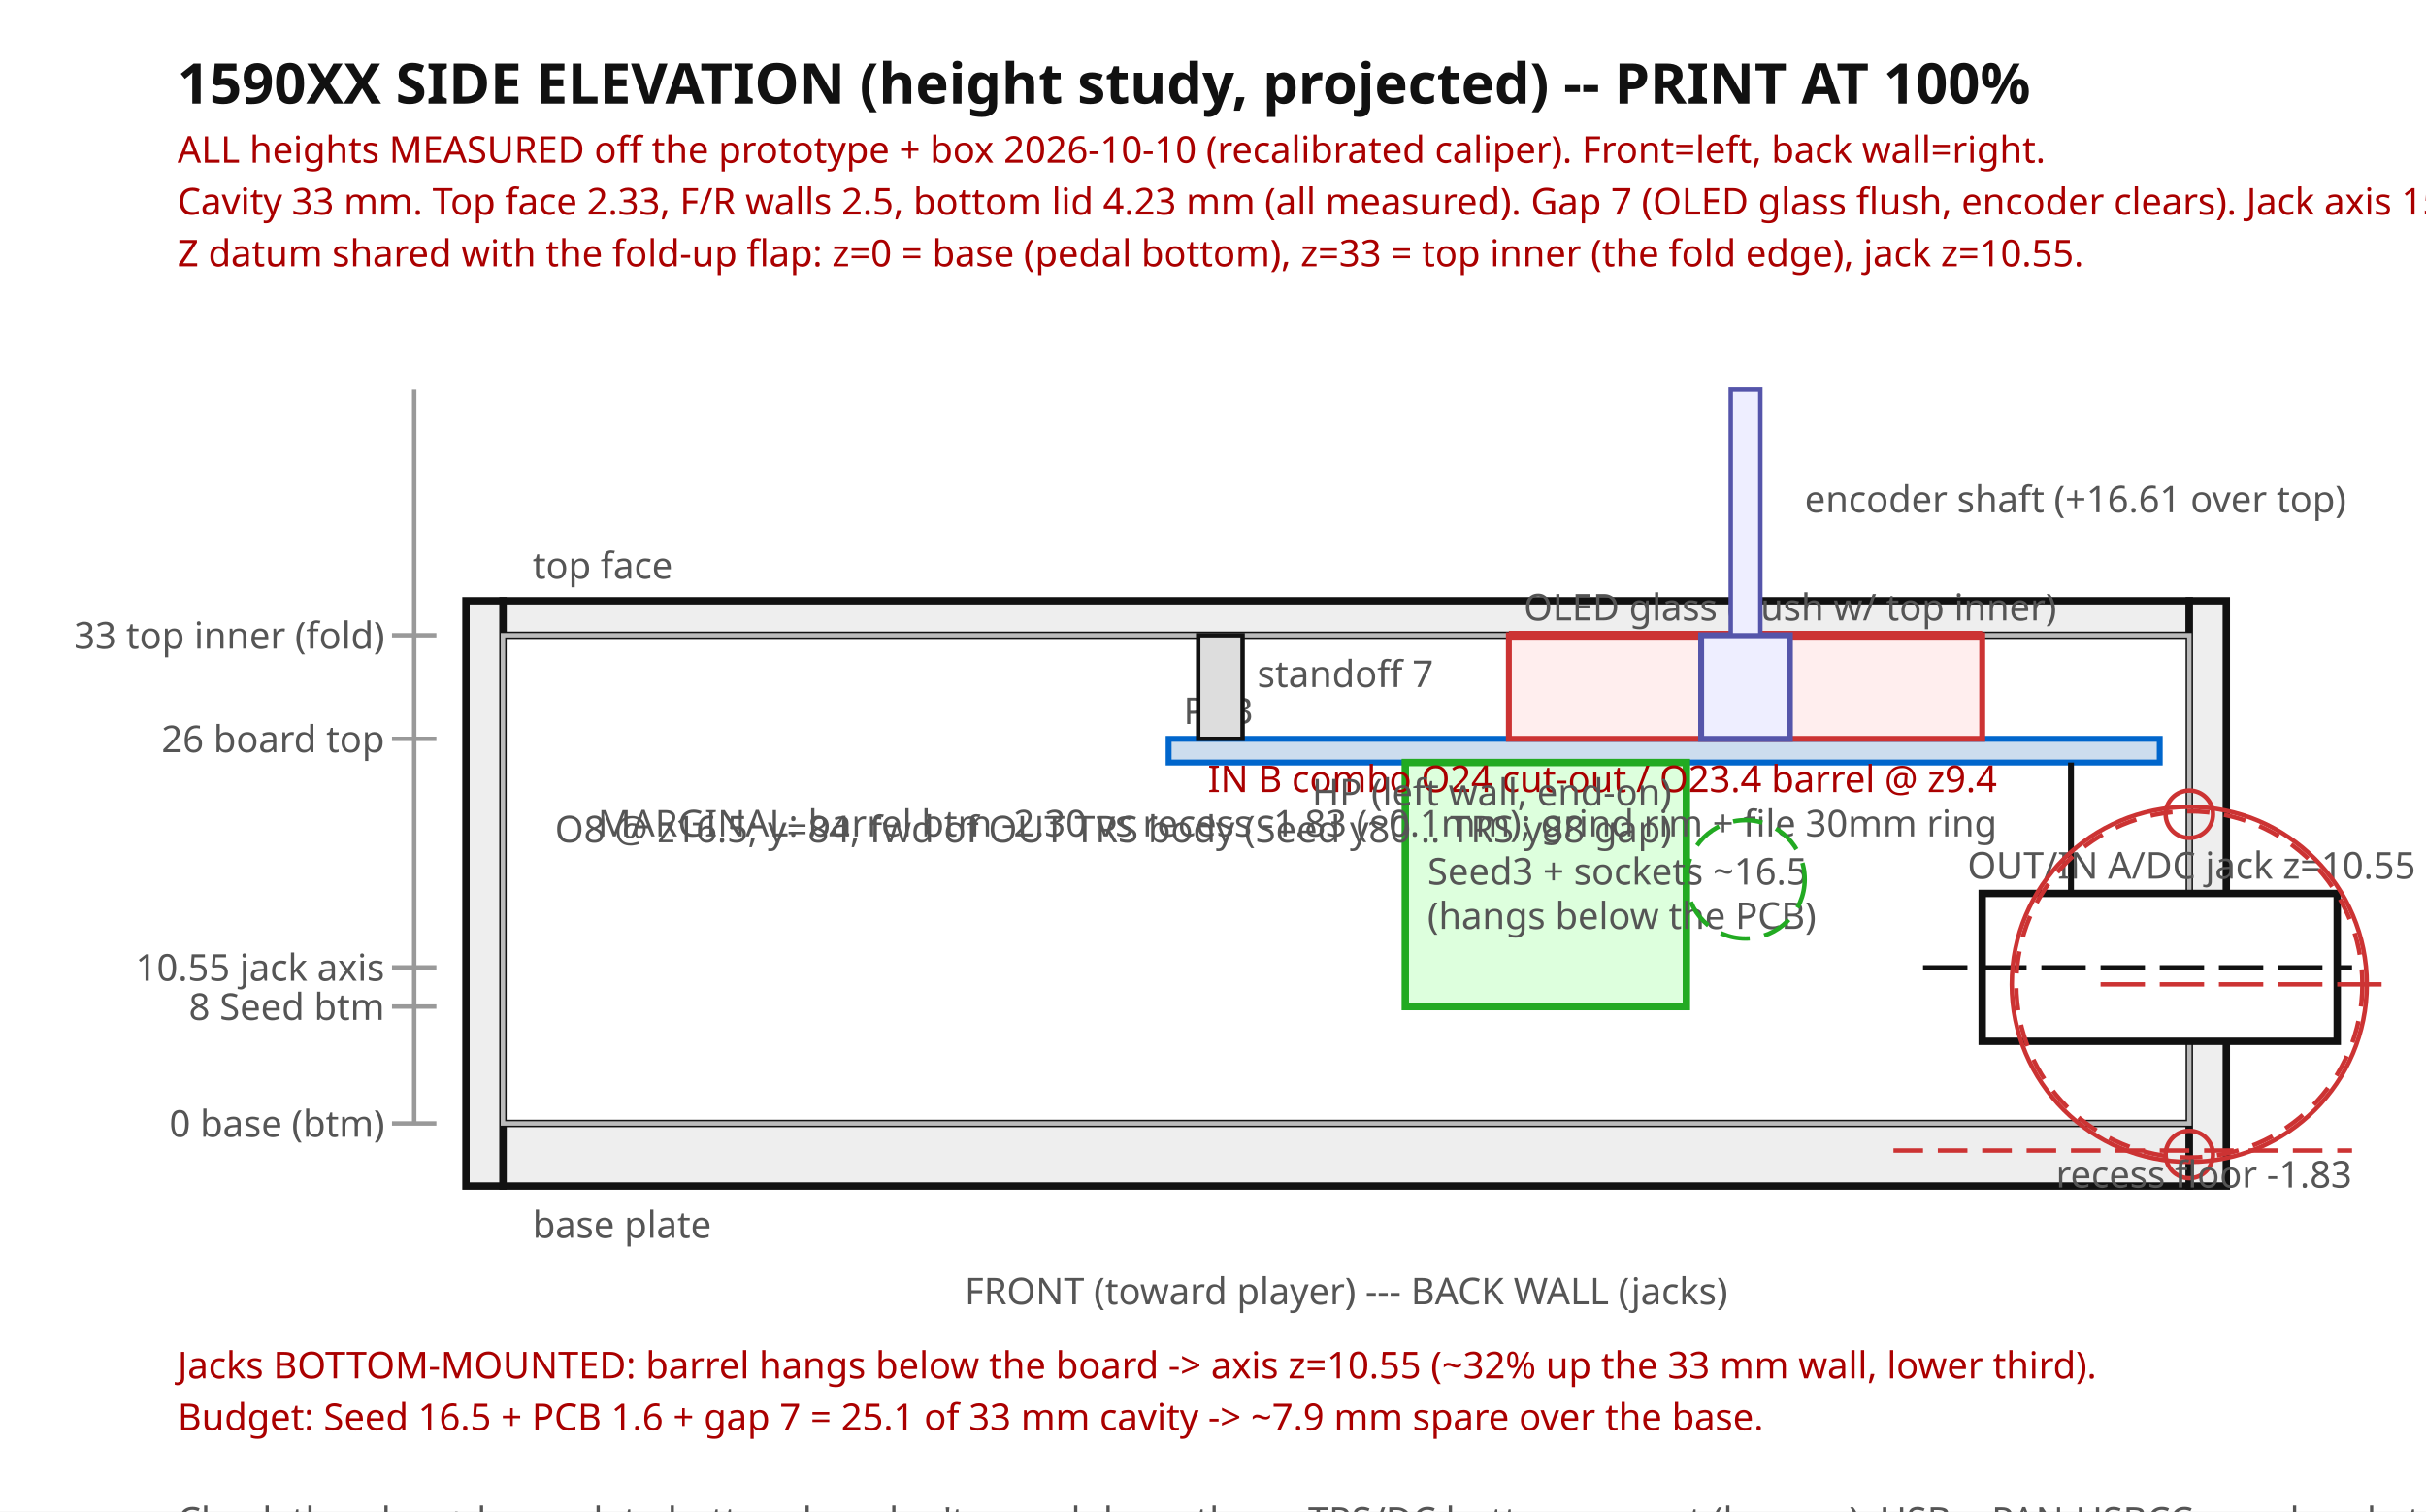
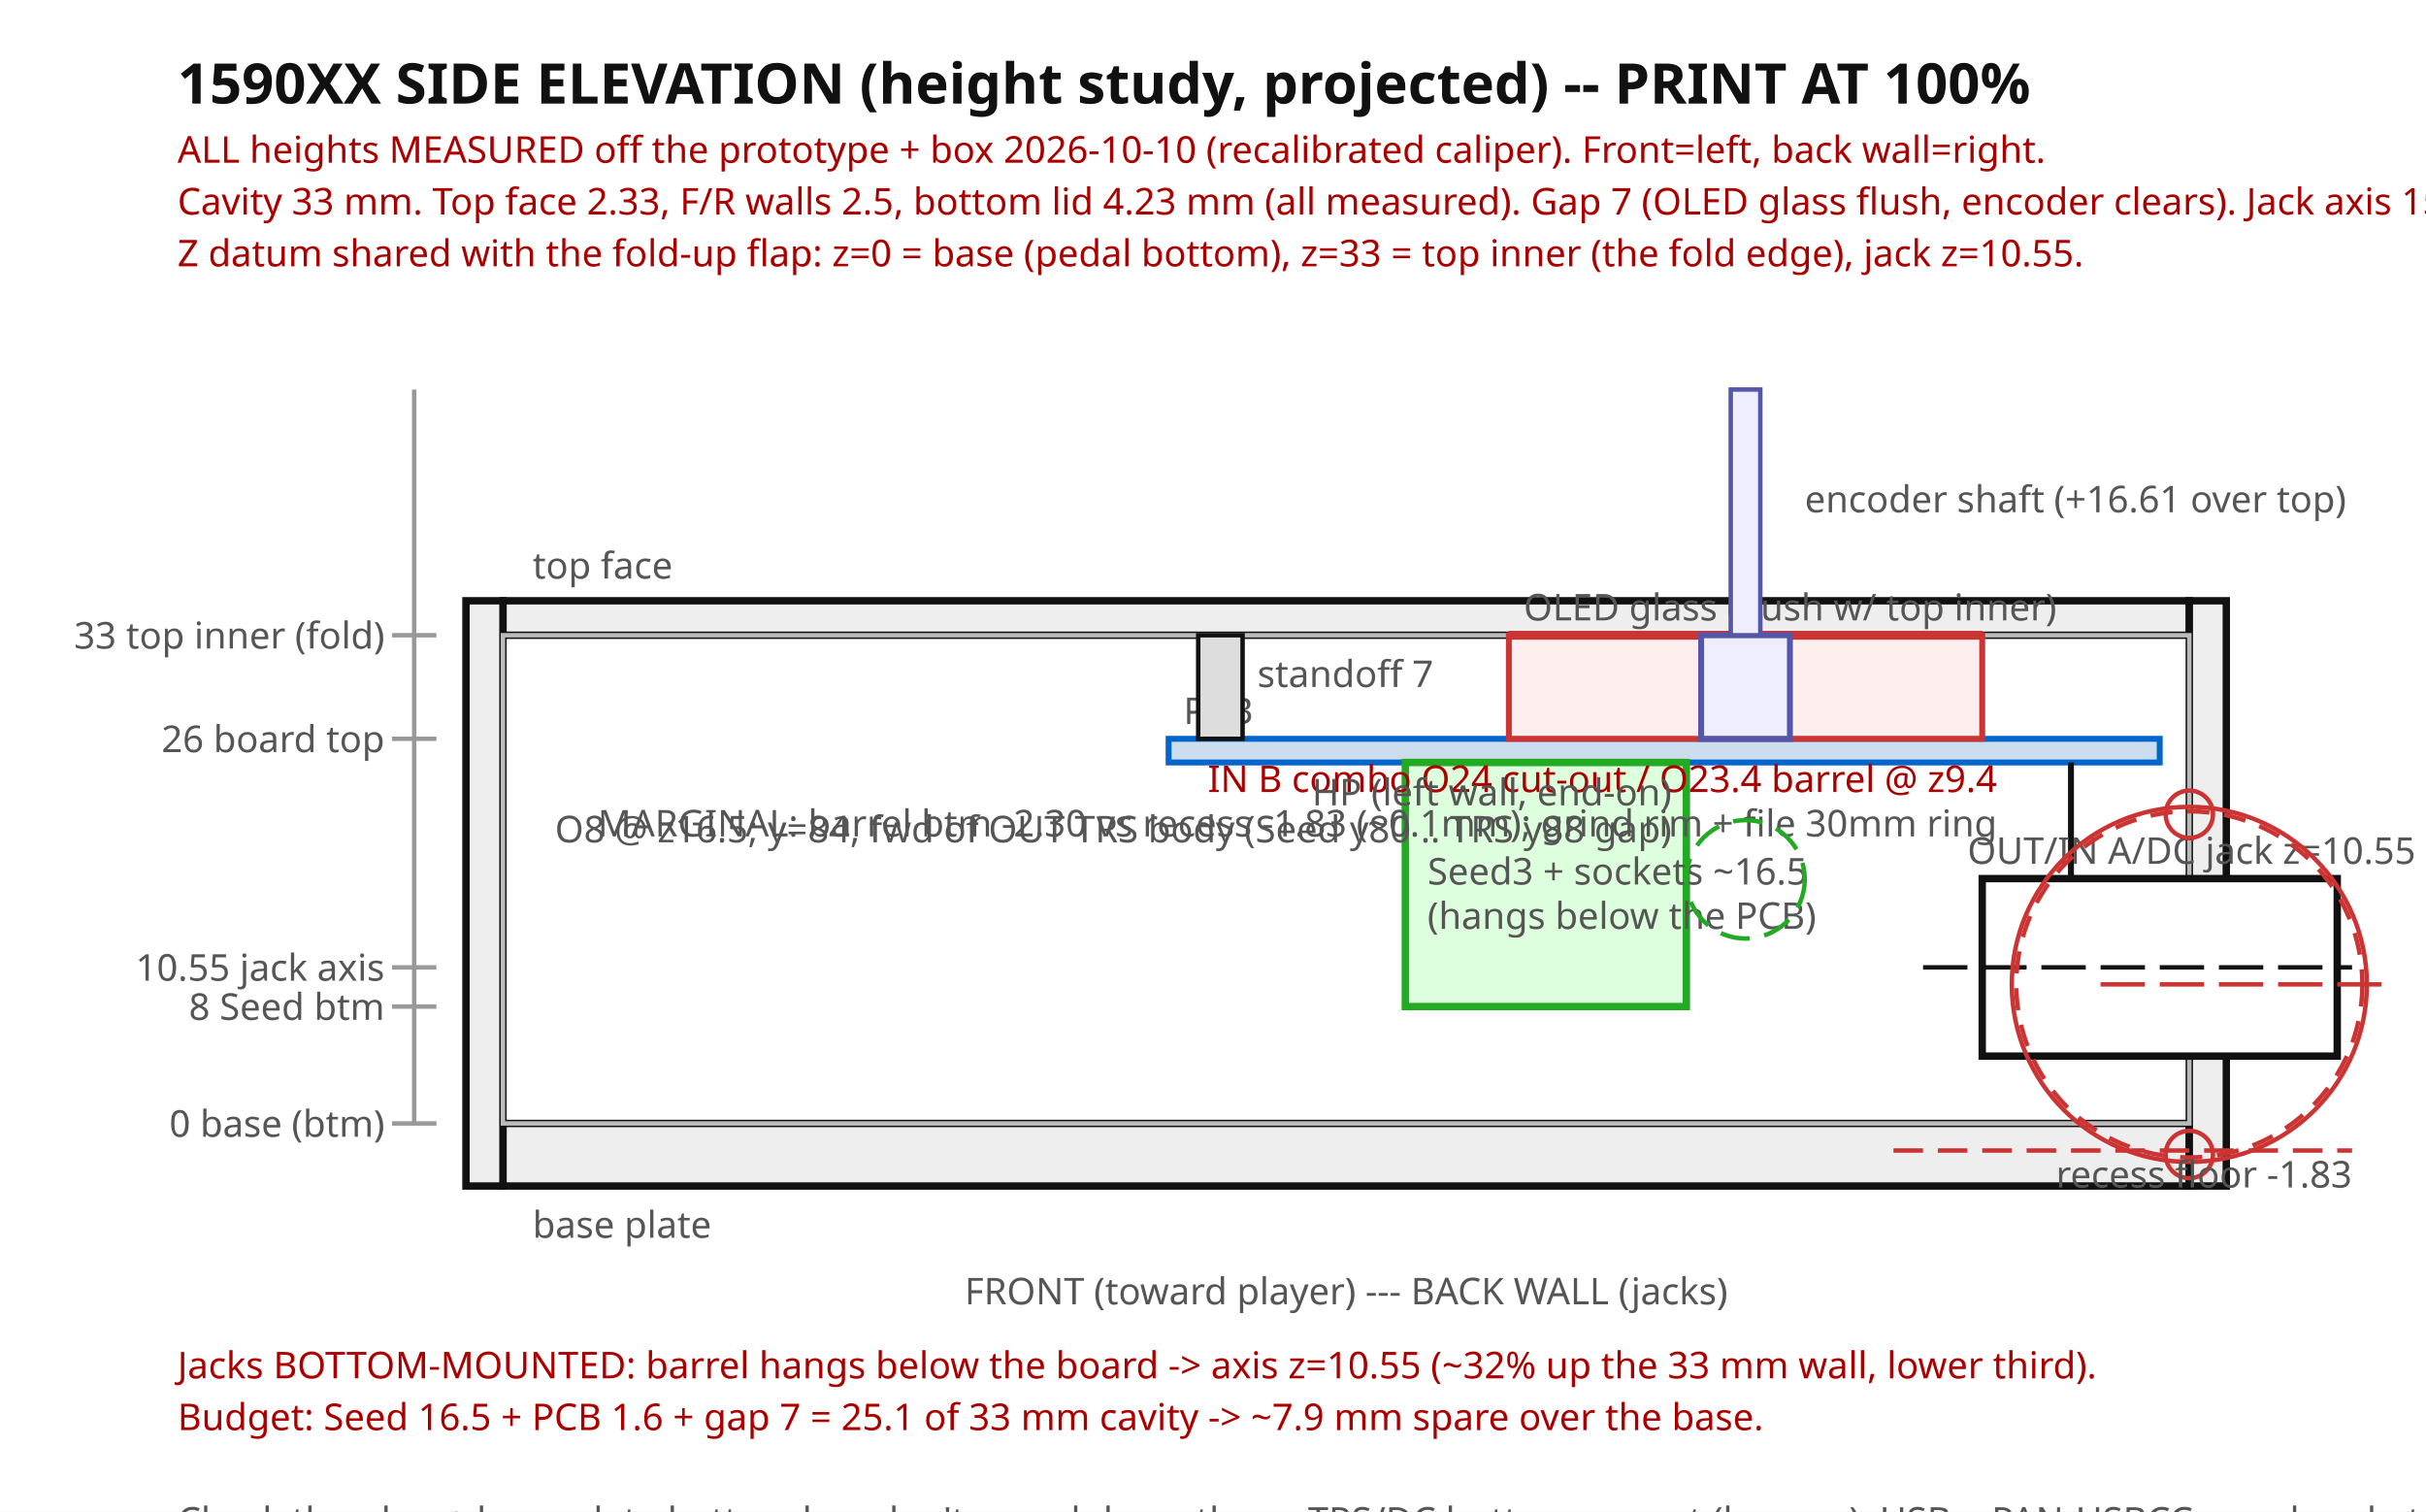
<svg xmlns="http://www.w3.org/2000/svg" width="164.0mm" height="102.17mm" viewBox="0 0 164.0 102.17">
  <style>text{font-family:sans-serif;fill:#111}.lbl{font-size:3px}.dim{font-size:2.5px;fill:#555}.ttl{font-size:3.8px;font-weight:bold}.note{font-size:2.5px;fill:#a00}</style>
  <rect x="0" y="0" width="164.0" height="102.17" fill="#fff" />
  <text x="12.00" y="7.00" class="ttl" text-anchor="start">1590XX SIDE ELEVATION (height study, projected) -- PRINT AT 100%</text>
  <text x="12.00" y="11.00" class="note" text-anchor="start">ALL heights MEASURED off the prototype + box 2026-10-10 (recalibrated caliper). Front=left, back wall=right.</text>
  <text x="12.00" y="14.50" class="note" text-anchor="start">Cavity 33 mm. Top face 2.33, F/R walls 2.5, bottom lid 4.23 mm (all measured). Gap 7 (OLED glass flush, encoder clears). Jack axis 15.45 below the board.</text>
  <text x="12.00" y="18.00" class="note" text-anchor="start">Z datum shared with the fold-up flap: z=0 = base (pedal bottom), z=33 = top inner (the fold edge), jack z=10.55.</text>
  <rect x="34.00" y="75.94" width="114.00" height="4.23" fill="#eee" stroke="#111" stroke-width="0.5" />
  <rect x="34.00" y="40.61" width="114.00" height="2.33" fill="#eee" stroke="#111" stroke-width="0.5" />
  <rect x="148.00" y="40.61" width="2.50" height="39.56" fill="#eee" stroke="#111" stroke-width="0.5" />
  <rect x="31.50" y="40.61" width="2.50" height="39.56" fill="#eee" stroke="#111" stroke-width="0.5" />
  <rect x="34.00" y="42.94" width="114.00" height="33.00" fill="none" stroke="#bbb" stroke-width="0.3" />
  <text x="36.00" y="39.11" class="dim" text-anchor="start">top face</text>
  <text x="36.00" y="83.67" class="dim" text-anchor="start">base plate</text>
  <text x="91.00" y="88.17" class="dim" text-anchor="middle">FRONT (toward player)   ---   BACK WALL (jacks)</text>
  <rect x="79.00" y="49.94" width="67.00" height="1.60" fill="#cde" stroke="#06c" stroke-width="0.4" />
  <text x="80.00" y="48.94" class="dim" text-anchor="start">PCB</text>
  <rect x="81.00" y="42.94" width="3.00" height="7.00" fill="#ddd" stroke="#111" stroke-width="0.3" />
  <text x="85.00" y="46.44" class="dim" text-anchor="start">standoff 7</text>
  <rect x="95.00" y="51.54" width="19.00" height="16.50" fill="#dfd" stroke="#2a2" stroke-width="0.5" />
  <text x="96.50" y="59.79" class="dim" text-anchor="start">Seed3 + sockets ~16.5</text>
  <text x="96.50" y="62.79" class="dim" text-anchor="start">(hangs below the PCB)</text>
  <rect x="102.00" y="42.94" width="32.00" height="7.00" fill="#fee" stroke="#c33" stroke-width="0.4" />
  <line x1="102.00" y1="42.94" x2="134.00" y2="42.94" stroke="#c33" stroke-width="0.6" />
  <text x="103.00" y="41.94" class="dim" text-anchor="start">OLED glass (flush w/ top inner)</text>
  <rect x="115.00" y="42.94" width="6.00" height="7.00" fill="#eef" stroke="#55a" stroke-width="0.4" />
  <rect x="117.00" y="26.33" width="2.00" height="16.61" fill="#eef" stroke="#55a" stroke-width="0.3" />
  <text x="122.00" y="34.63" class="dim" text-anchor="start">encoder shaft (+16.61 over top)</text>
-   <line x1="140.00" y1="51.54" x2="140.00" y2="60.39" stroke="#111" stroke-width="0.4" />
-   <rect x="134.00" y="60.39" width="24.00" height="10.00" fill="#fff" stroke="#111" stroke-width="0.5" />
+   <line x1="140.00" y1="51.54" x2="140.00" y2="59.39" stroke="#111" stroke-width="0.4" />
+   <rect x="134.00" y="59.39" width="24.00" height="12.00" fill="#fff" stroke="#111" stroke-width="0.5" />
  <line x1="130.00" y1="65.39" x2="159.00" y2="65.39" stroke="#111" stroke-width="0.3" stroke-dasharray="3 1" />
-   <text x="133.00" y="59.39" class="dim" text-anchor="start">OUT/IN A/DC jack z=10.55</text>
+   <text x="133.00" y="58.39" class="dim" text-anchor="start">OUT/IN A/DC jack z=10.55</text>
  <circle cx="148.00" cy="66.54" r="12.00" fill="none" stroke="#c33" stroke-width="0.3" />
  <circle cx="148.00" cy="66.54" r="11.70" fill="none" stroke="#c33" stroke-width="0.3" stroke-dasharray="1.5 1" />
  <circle cx="148.00" cy="55.04" r="1.60" fill="none" stroke="#c33" stroke-width="0.3" />
  <circle cx="148.00" cy="78.04" r="1.60" fill="none" stroke="#c33" stroke-width="0.3" />
  <line x1="142.00" y1="66.54" x2="161.00" y2="66.54" stroke="#c33" stroke-width="0.3" stroke-dasharray="3 1" />
  <line x1="128.00" y1="77.77" x2="159.00" y2="77.77" stroke="#c33" stroke-width="0.3" stroke-dasharray="2 1" />
  <text x="159.00" y="80.27" class="dim" text-anchor="end">recess floor -1.83</text>
  <text x="135.00" y="53.54" class="note" text-anchor="end">IN B combo O24 cut-out / O23.4 barrel @ z9.4</text>
  <text x="135.00" y="56.54" class="dim" text-anchor="end">MARGINAL: barrel btm -2.30 vs recess -1.83 (~0.1mm); grind rim + file 30mm ring</text>
  <circle cx="118.00" cy="59.44" r="4.00" fill="none" stroke="#2a2" stroke-width="0.3" stroke-dasharray="2 1" />
  <text x="113.00" y="54.44" class="dim" text-anchor="end">HP (left wall, end-on)</text>
  <text x="113.00" y="56.94" class="dim" text-anchor="end">O8 @ z16.5; y=84, fwd of OUT TRS body (Seed y80 .. TRS y88 gap)</text>
  <line x1="28.00" y1="75.94" x2="28.00" y2="26.33" stroke="#999" stroke-width="0.3" />
  <line x1="26.50" y1="75.94" x2="29.50" y2="75.94" stroke="#999" stroke-width="0.3" />
  <text x="26.00" y="76.84" class="dim" text-anchor="end">0 base (btm)</text>
  <line x1="26.50" y1="68.04" x2="29.50" y2="68.04" stroke="#999" stroke-width="0.3" />
  <text x="26.00" y="68.94" class="dim" text-anchor="end">8 Seed btm</text>
  <line x1="26.50" y1="65.39" x2="29.50" y2="65.39" stroke="#999" stroke-width="0.3" />
  <text x="26.00" y="66.29" class="dim" text-anchor="end">10.55 jack axis</text>
  <line x1="26.50" y1="49.94" x2="29.50" y2="49.94" stroke="#999" stroke-width="0.3" />
  <text x="26.00" y="50.84" class="dim" text-anchor="end">26 board top</text>
  <line x1="26.50" y1="42.94" x2="29.50" y2="42.94" stroke="#999" stroke-width="0.3" />
  <text x="26.00" y="43.84" class="dim" text-anchor="end">33 top inner (fold)</text>
  <text x="12.00" y="93.17" class="note" text-anchor="start">Jacks BOTTOM-MOUNTED: barrel hangs below the board -&gt; axis z=10.55 (~32% up the 33 mm wall, lower third).</text>
  <text x="12.00" y="96.67" class="note" text-anchor="start">Budget: Seed 16.5 + PCB 1.6 + gap 7 = 25.1 of 33 mm cavity -&gt; ~7.9 mm spare over the base.</text>
  <text x="12.00" y="103.67" class="dim" text-anchor="start">Check the plug + base-plate battery box don't crowd down there. TRS/DC bottom-mount (legs up); USB = PAN-USBCC panel socket O12 @ z10.55, barrel 16.9 into the under-board space (Seed USB faces player-L, lead loops to it).</text>
  <line x1="12.00" y1="109.17" x2="112.00" y2="109.17" stroke="#111" stroke-width="0.4" />
  <line x1="12.00" y1="107.17" x2="12.00" y2="111.17" stroke="#111" stroke-width="0.3" />
  <line x1="22.00" y1="107.17" x2="22.00" y2="111.17" stroke="#111" stroke-width="0.3" />
  <line x1="32.00" y1="107.17" x2="32.00" y2="111.17" stroke="#111" stroke-width="0.3" />
  <line x1="42.00" y1="107.17" x2="42.00" y2="111.17" stroke="#111" stroke-width="0.3" />
  <line x1="52.00" y1="107.17" x2="52.00" y2="111.17" stroke="#111" stroke-width="0.3" />
  <line x1="62.00" y1="107.17" x2="62.00" y2="111.17" stroke="#111" stroke-width="0.3" />
  <line x1="72.00" y1="107.17" x2="72.00" y2="111.17" stroke="#111" stroke-width="0.3" />
  <line x1="82.00" y1="107.17" x2="82.00" y2="111.17" stroke="#111" stroke-width="0.3" />
  <line x1="92.00" y1="107.17" x2="92.00" y2="111.17" stroke="#111" stroke-width="0.3" />
  <line x1="102.00" y1="107.17" x2="102.00" y2="111.17" stroke="#111" stroke-width="0.3" />
  <line x1="112.00" y1="107.17" x2="112.00" y2="111.17" stroke="#111" stroke-width="0.3" />
  <text x="62.00" y="114.17" class="note" text-anchor="middle">this bar MUST measure 100.0 mm</text>
</svg>
